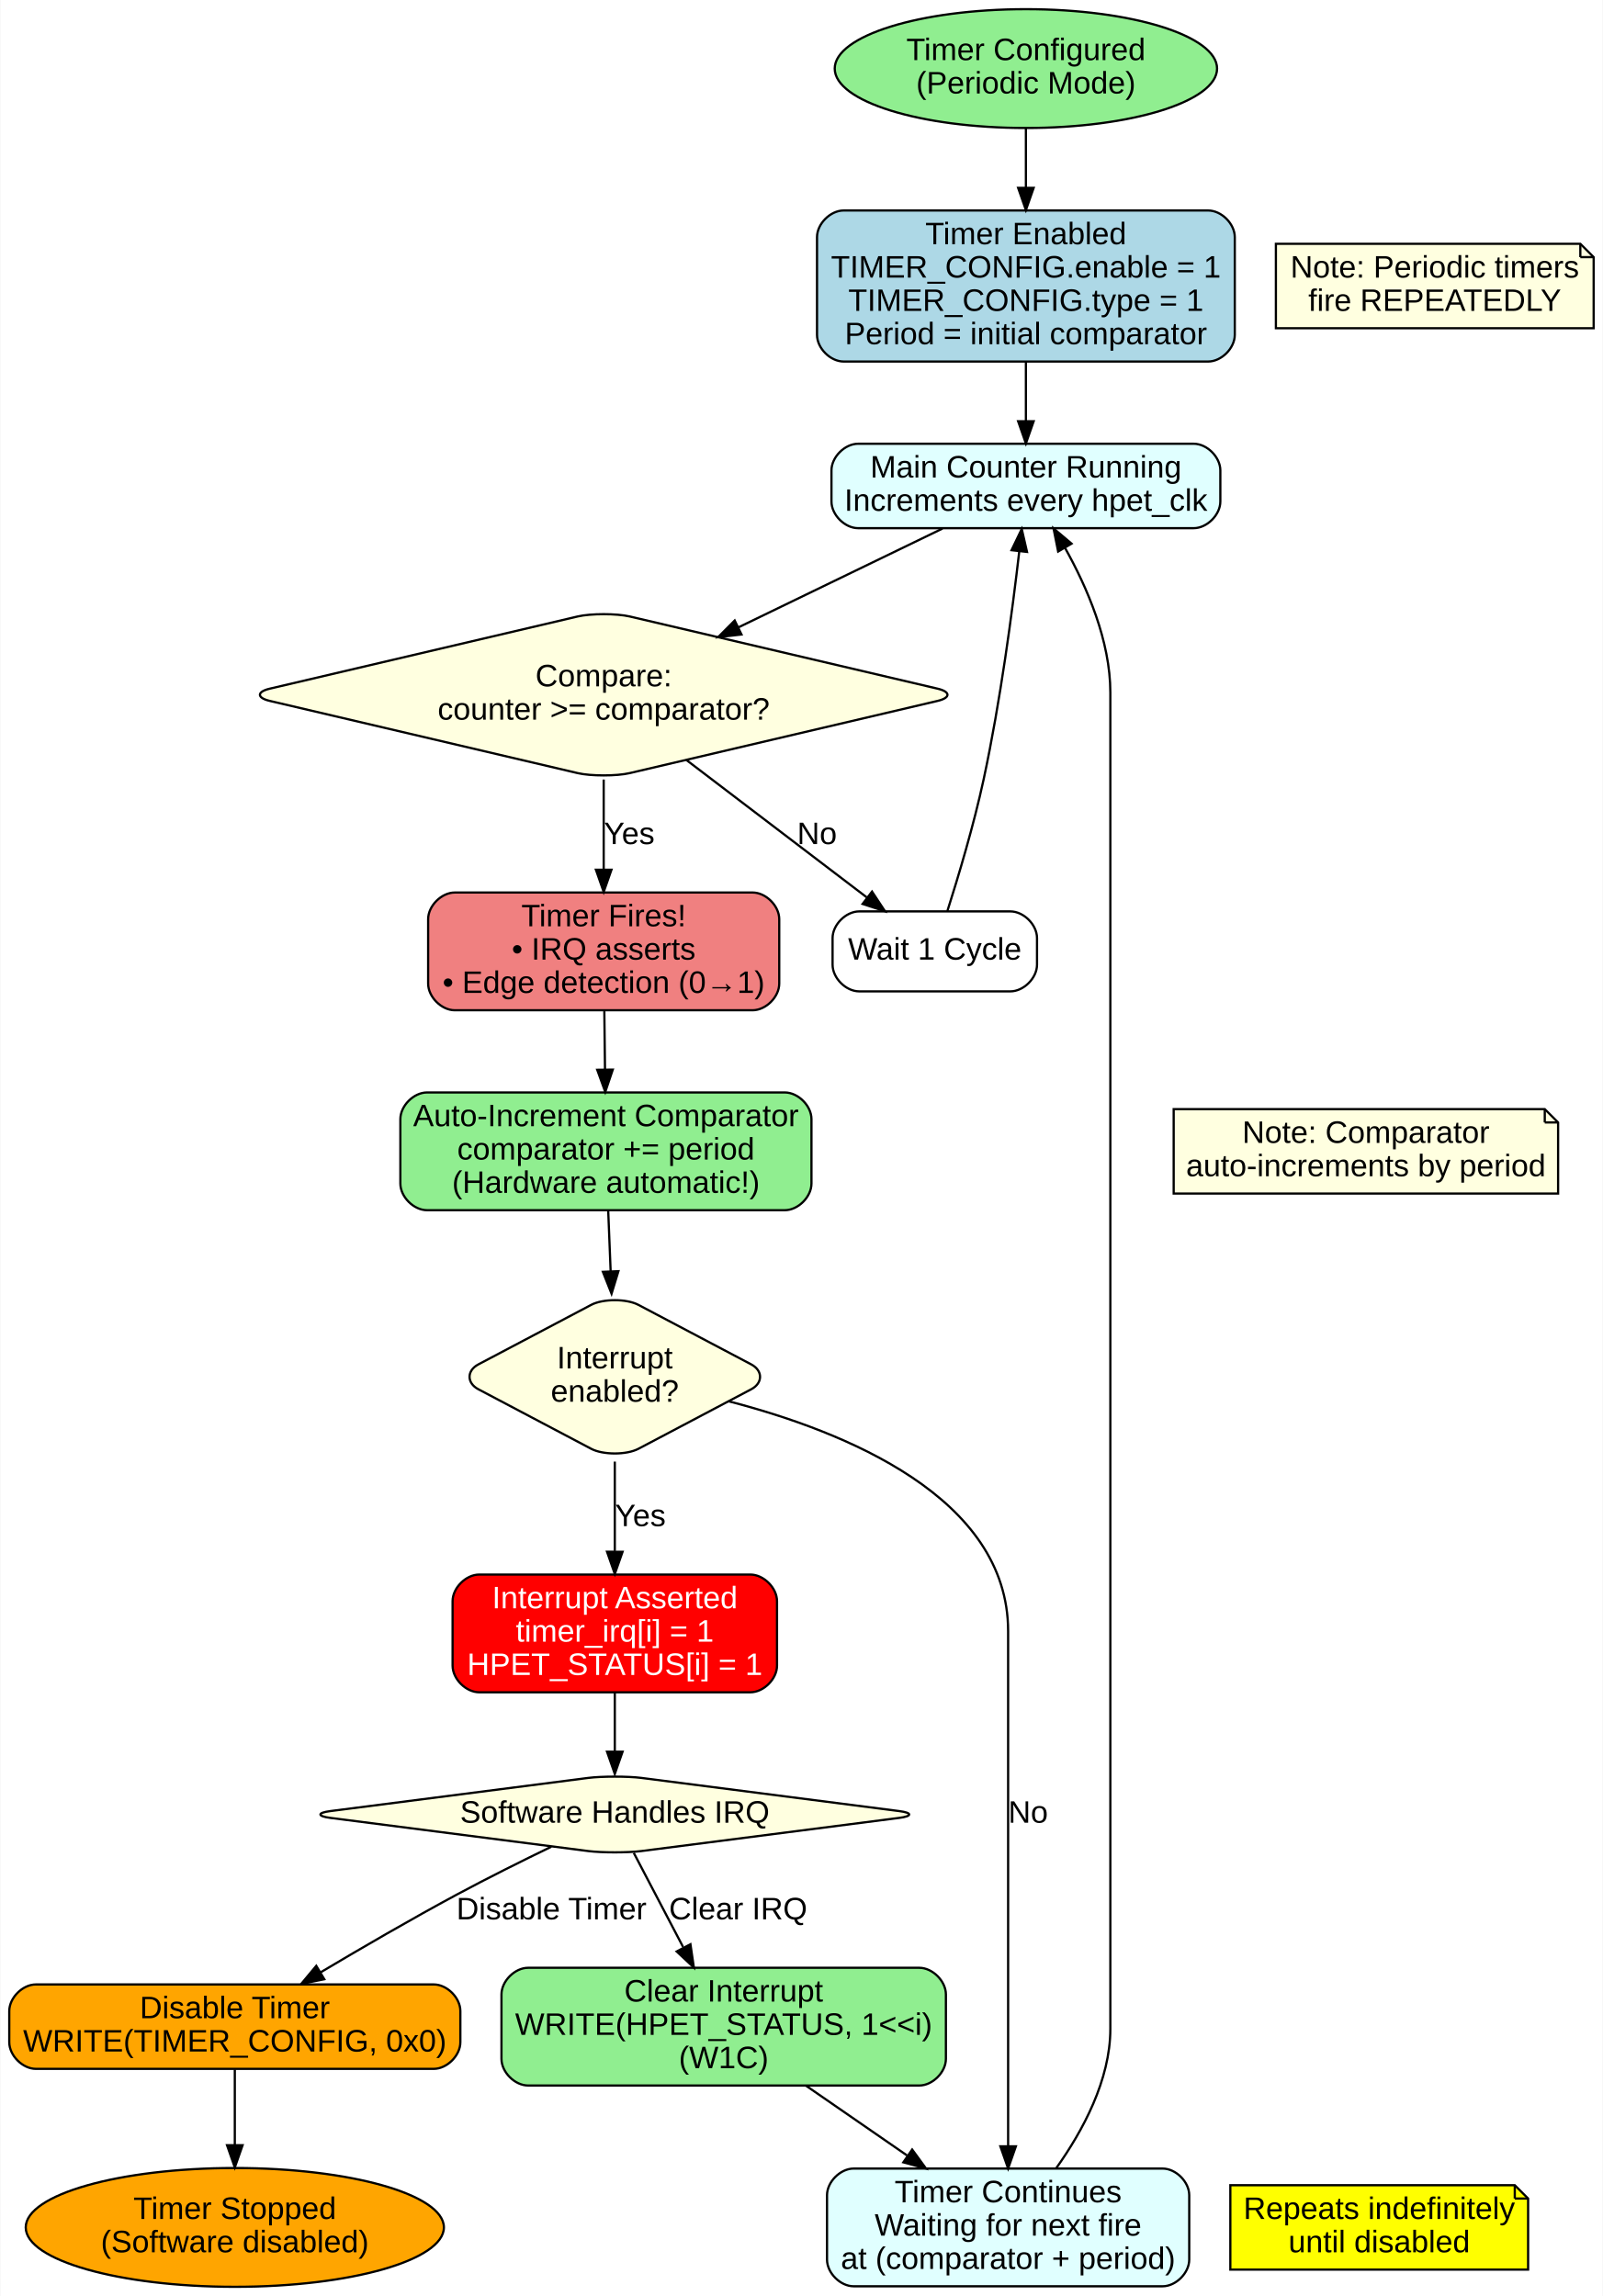
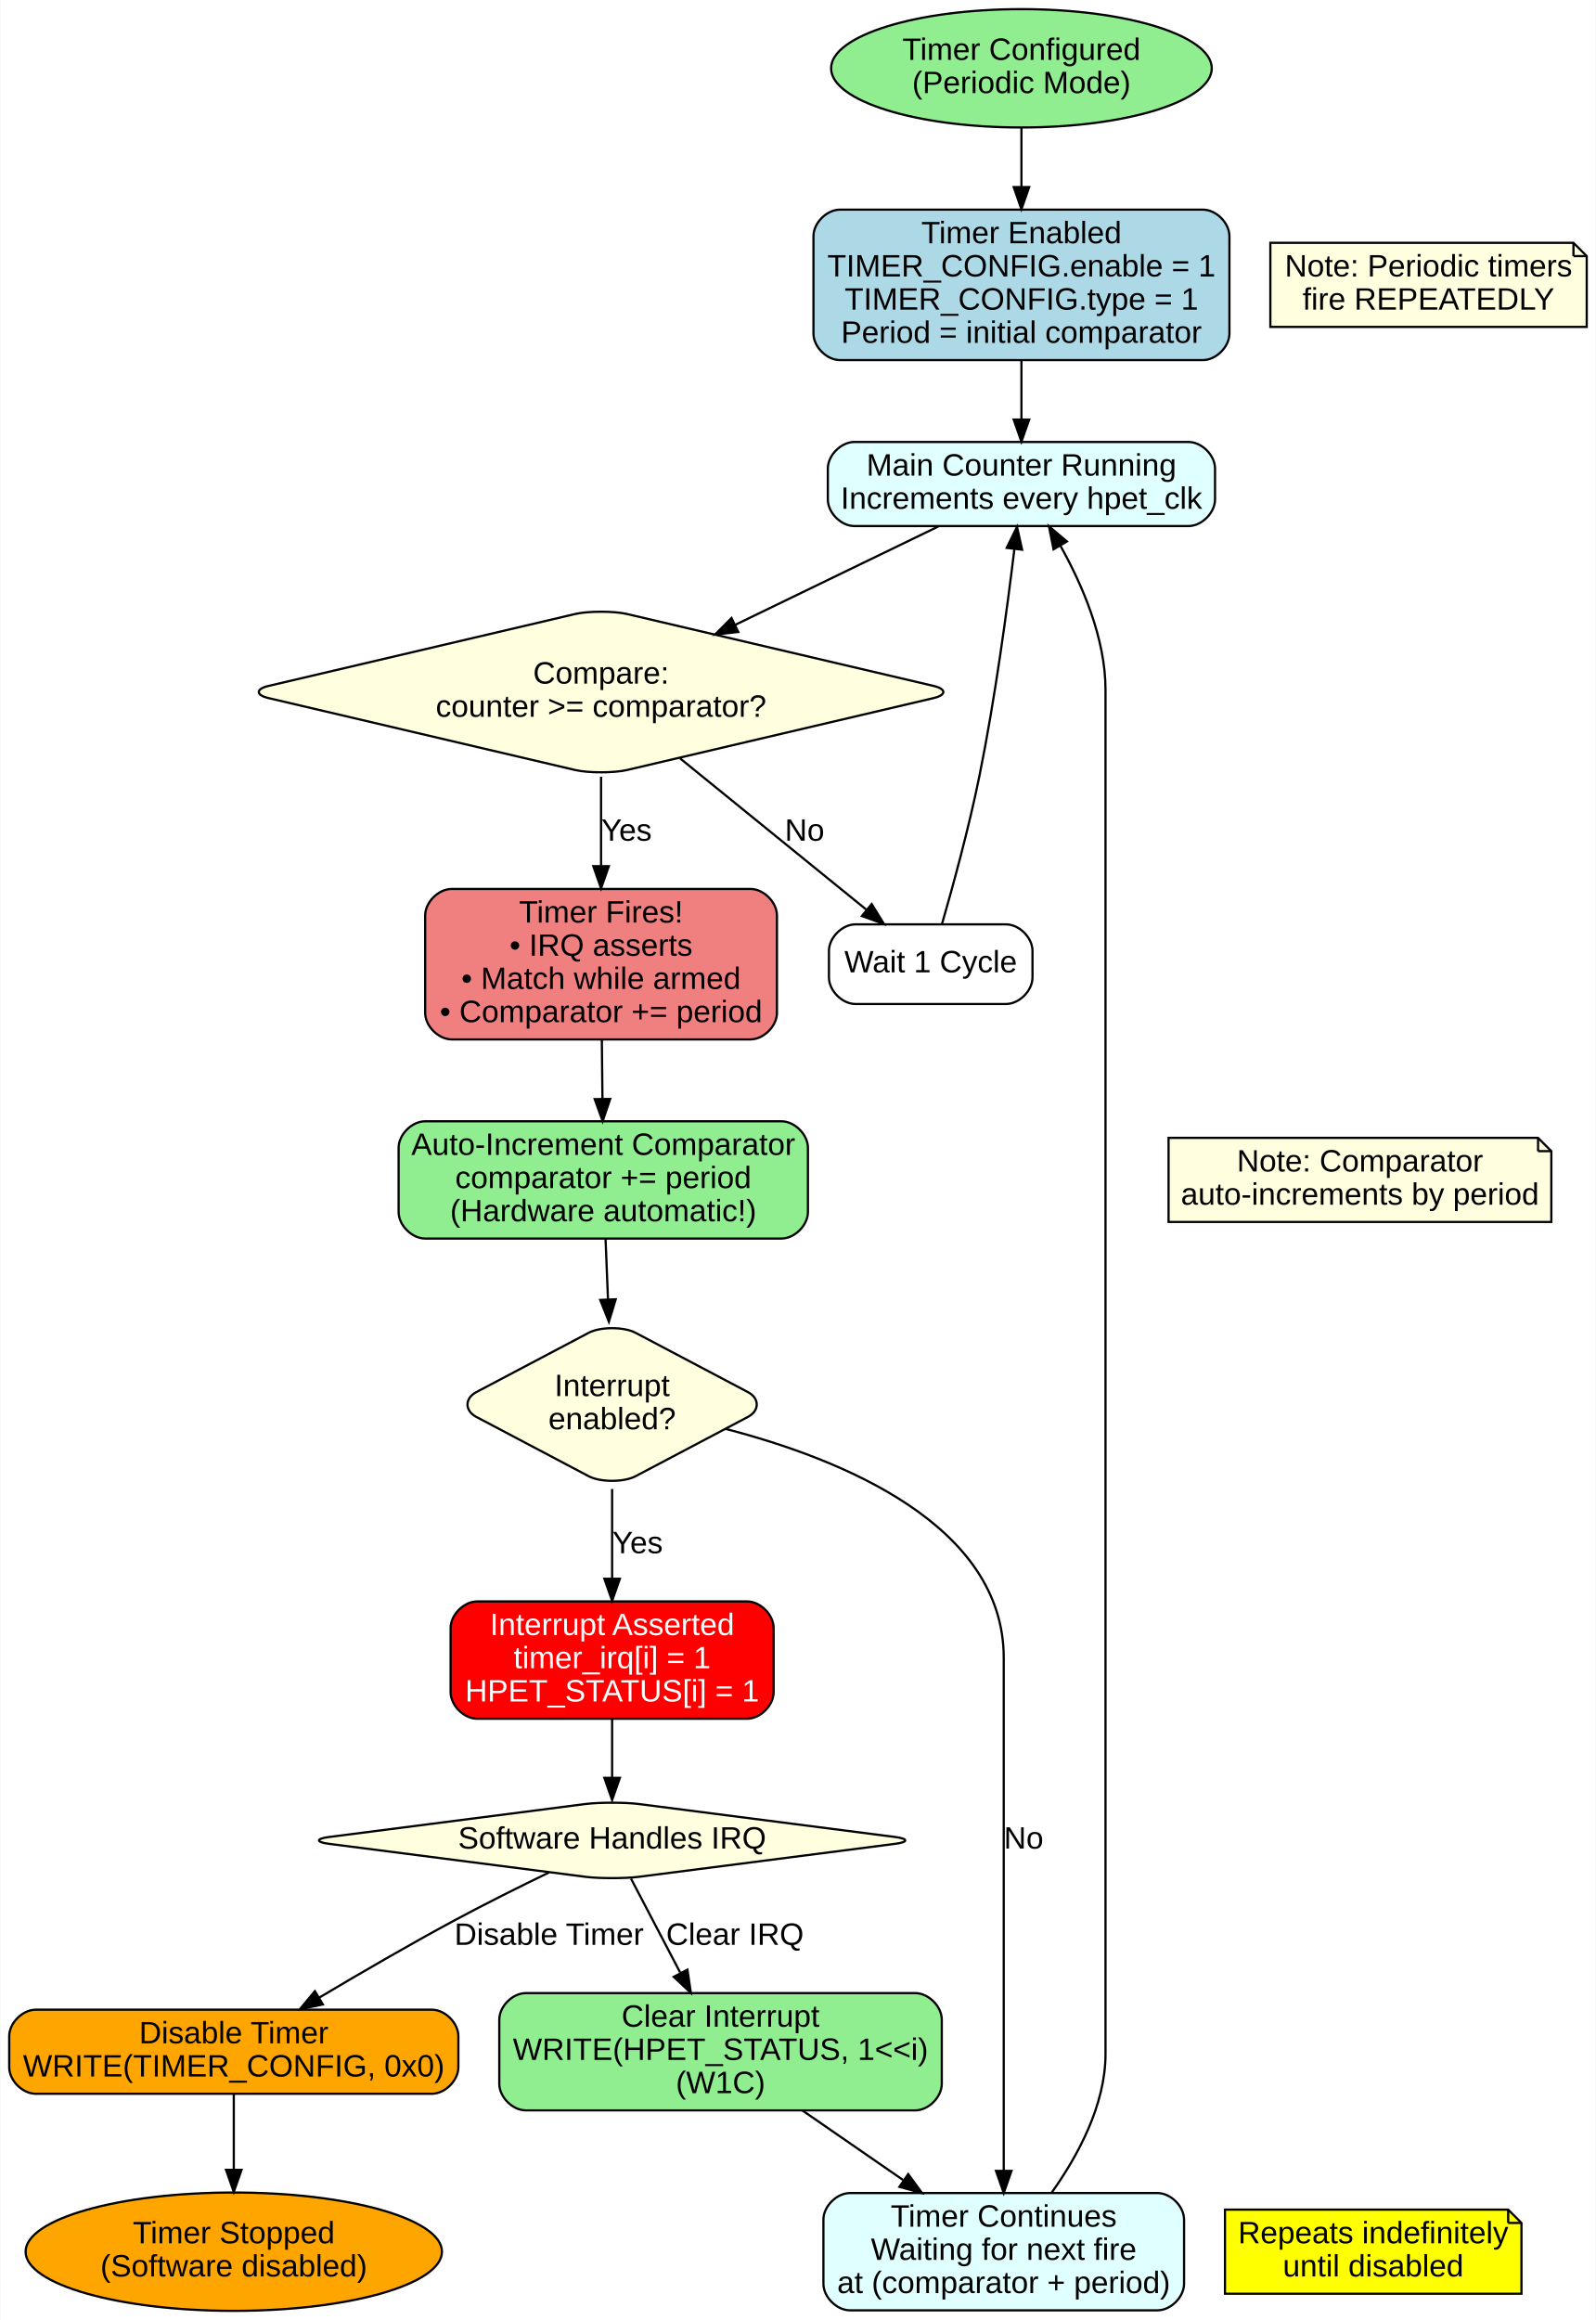
- <svg xmlns="http://www.w3.org/2000/svg" width="721pt" height="1033pt" viewBox="0.00 0.00 721.00 1033.48">
-   <g id="graph0" class="graph" transform="scale(1 1) rotate(0) translate(4 1029.48)">
-     <polygon fill="white" stroke="transparent" points="-4,4 -4,-1029.48 717,-1029.48 717,4 -4,4" />
+ <svg xmlns="http://www.w3.org/2000/svg" width="721pt" height="1048pt" viewBox="0.00 0.00 721.00 1048.48">
+   <g id="graph0" class="graph" transform="scale(1 1) rotate(0) translate(4 1044.48)">
+     <polygon fill="white" stroke="transparent" points="-4,4 -4,-1044.48 717,-1044.48 717,4 -4,4" />
    <g id="node1" class="node">
-       <ellipse fill="lightgreen" stroke="black" cx="457.5" cy="-998.61" rx="86.03" ry="26.74" />
-       <text text-anchor="middle" x="457.5" y="-1002.41" font-family="Arial" font-size="14.00">Timer Configured</text>
-       <text text-anchor="middle" x="457.5" y="-987.41" font-family="Arial" font-size="14.00">(Periodic Mode)</text>
+       <ellipse fill="lightgreen" stroke="black" cx="457.5" cy="-1013.61" rx="86.03" ry="26.74" />
+       <text text-anchor="middle" x="457.5" y="-1017.41" font-family="Arial" font-size="14.00">Timer Configured</text>
+       <text text-anchor="middle" x="457.5" y="-1002.41" font-family="Arial" font-size="14.00">(Periodic Mode)</text>
    </g>
    <g id="node2" class="node">
-       <path fill="lightblue" stroke="black" d="M539.5,-934.74C539.5,-934.74 375.5,-934.74 375.5,-934.74 369.5,-934.74 363.5,-928.74 363.5,-922.74 363.5,-922.74 363.5,-878.74 363.5,-878.74 363.5,-872.74 369.5,-866.74 375.5,-866.74 375.5,-866.74 539.5,-866.74 539.5,-866.74 545.5,-866.74 551.5,-872.74 551.5,-878.74 551.5,-878.74 551.5,-922.74 551.5,-922.74 551.5,-928.74 545.5,-934.74 539.5,-934.74" />
-       <text text-anchor="middle" x="457.5" y="-919.54" font-family="Arial" font-size="14.00">Timer Enabled</text>
-       <text text-anchor="middle" x="457.5" y="-904.54" font-family="Arial" font-size="14.00">TIMER_CONFIG.enable = 1</text>
-       <text text-anchor="middle" x="457.5" y="-889.54" font-family="Arial" font-size="14.00">TIMER_CONFIG.type = 1</text>
-       <text text-anchor="middle" x="457.5" y="-874.54" font-family="Arial" font-size="14.00">Period = initial comparator</text>
+       <path fill="lightblue" stroke="black" d="M539.5,-949.74C539.5,-949.74 375.5,-949.74 375.5,-949.74 369.5,-949.74 363.5,-943.74 363.5,-937.74 363.5,-937.74 363.5,-893.74 363.5,-893.74 363.5,-887.74 369.5,-881.74 375.5,-881.74 375.5,-881.74 539.5,-881.74 539.5,-881.74 545.5,-881.74 551.5,-887.74 551.5,-893.74 551.5,-893.74 551.5,-937.74 551.5,-937.74 551.5,-943.74 545.5,-949.74 539.5,-949.74" />
+       <text text-anchor="middle" x="457.5" y="-934.54" font-family="Arial" font-size="14.00">Timer Enabled</text>
+       <text text-anchor="middle" x="457.5" y="-919.54" font-family="Arial" font-size="14.00">TIMER_CONFIG.enable = 1</text>
+       <text text-anchor="middle" x="457.5" y="-904.54" font-family="Arial" font-size="14.00">TIMER_CONFIG.type = 1</text>
+       <text text-anchor="middle" x="457.5" y="-889.54" font-family="Arial" font-size="14.00">Period = initial comparator</text>
    </g>
    <g id="edge1" class="edge">
-       <path fill="none" stroke="black" d="M457.5,-971.67C457.5,-963.45 457.5,-954.13 457.5,-945.03" />
-       <polygon fill="black" stroke="black" points="461,-944.93 457.5,-934.93 454,-944.93 461,-944.93" />
+       <path fill="none" stroke="black" d="M457.5,-986.67C457.5,-978.45 457.5,-969.13 457.5,-960.03" />
+       <polygon fill="black" stroke="black" points="461,-959.93 457.5,-949.93 454,-959.93 461,-959.93" />
    </g>
    <g id="node3" class="node">
-       <path fill="lightcyan" stroke="black" d="M533,-829.74C533,-829.74 382,-829.74 382,-829.74 376,-829.74 370,-823.74 370,-817.74 370,-817.74 370,-803.74 370,-803.74 370,-797.74 376,-791.74 382,-791.74 382,-791.74 533,-791.74 533,-791.74 539,-791.74 545,-797.74 545,-803.74 545,-803.74 545,-817.74 545,-817.74 545,-823.74 539,-829.74 533,-829.74" />
-       <text text-anchor="middle" x="457.5" y="-814.54" font-family="Arial" font-size="14.00">Main Counter Running</text>
-       <text text-anchor="middle" x="457.5" y="-799.54" font-family="Arial" font-size="14.00">Increments every hpet_clk</text>
+       <path fill="lightcyan" stroke="black" d="M533,-844.74C533,-844.74 382,-844.74 382,-844.74 376,-844.74 370,-838.74 370,-832.74 370,-832.74 370,-818.74 370,-818.74 370,-812.74 376,-806.74 382,-806.74 382,-806.74 533,-806.74 533,-806.74 539,-806.74 545,-812.74 545,-818.74 545,-818.74 545,-832.74 545,-832.74 545,-838.74 539,-844.74 533,-844.74" />
+       <text text-anchor="middle" x="457.5" y="-829.54" font-family="Arial" font-size="14.00">Main Counter Running</text>
+       <text text-anchor="middle" x="457.5" y="-814.54" font-family="Arial" font-size="14.00">Increments every hpet_clk</text>
    </g>
    <g id="edge2" class="edge">
-       <path fill="none" stroke="black" d="M457.5,-866.72C457.5,-857.94 457.5,-848.54 457.5,-840.04" />
-       <polygon fill="black" stroke="black" points="461,-839.87 457.5,-829.87 454,-839.87 461,-839.87" />
+       <path fill="none" stroke="black" d="M457.5,-881.72C457.5,-872.94 457.5,-863.54 457.5,-855.04" />
+       <polygon fill="black" stroke="black" points="461,-854.87 457.5,-844.87 454,-854.87 461,-854.87" />
    </g>
    <g id="node4" class="node">
-       <path fill="lightyellow" stroke="black" d="M255.82,-752C255.82,-752 117.18,-719.48 117.18,-719.48 111.34,-718.11 111.34,-715.37 117.18,-714 117.18,-714 255.82,-681.48 255.82,-681.48 261.66,-680.11 273.34,-680.11 279.18,-681.48 279.18,-681.48 417.82,-714 417.82,-714 423.66,-715.37 423.66,-718.11 417.82,-719.48 417.82,-719.48 279.18,-752 279.18,-752 273.34,-753.37 261.66,-753.37 255.82,-752" />
-       <text text-anchor="middle" x="267.5" y="-720.54" font-family="Arial" font-size="14.00">Compare:</text>
-       <text text-anchor="middle" x="267.5" y="-705.54" font-family="Arial" font-size="14.00">counter &gt;= comparator?</text>
+       <path fill="lightyellow" stroke="black" d="M255.82,-767C255.82,-767 117.18,-734.48 117.18,-734.48 111.34,-733.11 111.34,-730.37 117.18,-729 117.18,-729 255.82,-696.48 255.82,-696.48 261.66,-695.11 273.34,-695.11 279.18,-696.48 279.18,-696.48 417.82,-729 417.82,-729 423.66,-730.37 423.66,-733.11 417.82,-734.48 417.82,-734.48 279.18,-767 279.18,-767 273.34,-768.37 261.66,-768.37 255.82,-767" />
+       <text text-anchor="middle" x="267.5" y="-735.54" font-family="Arial" font-size="14.00">Compare:</text>
+       <text text-anchor="middle" x="267.5" y="-720.54" font-family="Arial" font-size="14.00">counter &gt;= comparator?</text>
    </g>
    <g id="edge3" class="edge">
-       <path fill="none" stroke="black" d="M419.96,-791.56C393.79,-778.89 358.31,-761.71 328.16,-747.11" />
-       <polygon fill="black" stroke="black" points="329.51,-743.88 318.99,-742.67 326.46,-750.18 329.51,-743.88" />
+       <path fill="none" stroke="black" d="M419.96,-806.56C393.79,-793.89 358.31,-776.71 328.16,-762.11" />
+       <polygon fill="black" stroke="black" points="329.51,-758.88 318.99,-757.67 326.46,-765.18 329.51,-758.88" />
    </g>
    <g id="node5" class="node">
-       <path fill="white" stroke="black" d="M450.5,-619.24C450.5,-619.24 382.5,-619.24 382.5,-619.24 376.5,-619.24 370.5,-613.24 370.5,-607.24 370.5,-607.24 370.5,-595.24 370.5,-595.24 370.5,-589.24 376.5,-583.24 382.5,-583.24 382.5,-583.24 450.5,-583.24 450.5,-583.24 456.5,-583.24 462.5,-589.24 462.5,-595.24 462.5,-595.24 462.5,-607.24 462.5,-607.24 462.5,-613.24 456.5,-619.24 450.5,-619.24" />
-       <text text-anchor="middle" x="416.5" y="-597.54" font-family="Arial" font-size="14.00">Wait 1 Cycle</text>
+       <path fill="white" stroke="black" d="M450.5,-626.74C450.5,-626.74 382.5,-626.74 382.5,-626.74 376.5,-626.74 370.5,-620.74 370.5,-614.74 370.5,-614.74 370.5,-602.74 370.5,-602.74 370.5,-596.74 376.5,-590.74 382.5,-590.74 382.5,-590.74 450.5,-590.74 450.5,-590.74 456.5,-590.74 462.5,-596.74 462.5,-602.74 462.5,-602.74 462.5,-614.74 462.5,-614.74 462.5,-620.74 456.5,-626.74 450.5,-626.74" />
+       <text text-anchor="middle" x="416.5" y="-605.04" font-family="Arial" font-size="14.00">Wait 1 Cycle</text>
    </g>
    <g id="edge4" class="edge">
-       <path fill="none" stroke="black" d="M304.71,-687.39C329.74,-668.33 362.33,-643.5 385.86,-625.58" />
-       <polygon fill="black" stroke="black" points="388.25,-628.16 394.09,-619.31 384.01,-622.59 388.25,-628.16" />
-       <text text-anchor="middle" x="363.5" y="-649.54" font-family="Arial" font-size="14.00">No</text>
+       <path fill="none" stroke="black" d="M303.19,-701.76C328.91,-680.87 363.2,-653.02 387.3,-633.46" />
+       <polygon fill="black" stroke="black" points="389.81,-635.93 395.36,-626.9 385.39,-630.49 389.81,-635.93" />
+       <text text-anchor="middle" x="359.5" y="-664.54" font-family="Arial" font-size="14.00">No</text>
    </g>
    <g id="node6" class="node">
-       <path fill="lightcoral" stroke="black" d="M334.5,-627.74C334.5,-627.74 200.5,-627.74 200.5,-627.74 194.5,-627.74 188.5,-621.74 188.5,-615.74 188.5,-615.74 188.5,-586.74 188.5,-586.74 188.5,-580.74 194.5,-574.74 200.5,-574.74 200.5,-574.74 334.5,-574.74 334.5,-574.74 340.5,-574.74 346.5,-580.74 346.5,-586.74 346.5,-586.74 346.5,-615.74 346.5,-615.74 346.5,-621.74 340.5,-627.74 334.5,-627.74" />
-       <text text-anchor="middle" x="267.5" y="-612.54" font-family="Arial" font-size="14.00">Timer Fires!</text>
-       <text text-anchor="middle" x="267.5" y="-597.54" font-family="Arial" font-size="14.00">• IRQ asserts</text>
-       <text text-anchor="middle" x="267.5" y="-582.54" font-family="Arial" font-size="14.00">• Edge detection (0→1)</text>
+       <path fill="lightcoral" stroke="black" d="M335,-642.74C335,-642.74 200,-642.74 200,-642.74 194,-642.74 188,-636.74 188,-630.74 188,-630.74 188,-586.74 188,-586.74 188,-580.74 194,-574.74 200,-574.74 200,-574.74 335,-574.74 335,-574.74 341,-574.74 347,-580.74 347,-586.74 347,-586.74 347,-630.74 347,-630.74 347,-636.74 341,-642.74 335,-642.74" />
+       <text text-anchor="middle" x="267.5" y="-627.54" font-family="Arial" font-size="14.00">Timer Fires!</text>
+       <text text-anchor="middle" x="267.5" y="-612.54" font-family="Arial" font-size="14.00">• IRQ asserts</text>
+       <text text-anchor="middle" x="267.5" y="-597.54" font-family="Arial" font-size="14.00">• Match while armed</text>
+       <text text-anchor="middle" x="267.5" y="-582.54" font-family="Arial" font-size="14.00">• Comparator += period</text>
    </g>
    <g id="edge5" class="edge">
-       <path fill="none" stroke="black" d="M267.5,-678.58C267.5,-665.65 267.5,-651.17 267.5,-638.33" />
-       <polygon fill="black" stroke="black" points="271,-637.99 267.5,-628 264,-638 271,-637.99" />
-       <text text-anchor="middle" x="279" y="-649.54" font-family="Arial" font-size="14.00">Yes</text>
+       <path fill="none" stroke="black" d="M267.5,-693.45C267.5,-680.74 267.5,-666.41 267.5,-653.26" />
+       <polygon fill="black" stroke="black" points="271,-653.01 267.5,-643.01 264,-653.01 271,-653.01" />
+       <text text-anchor="middle" x="279" y="-664.54" font-family="Arial" font-size="14.00">Yes</text>
    </g>
    <g id="edge6" class="edge">
-       <path fill="none" stroke="black" d="M422.16,-619.39C427.06,-634.78 434.05,-658.07 438.5,-678.74 446.02,-713.69 451.42,-754.54 454.5,-781.21" />
-       <polygon fill="black" stroke="black" points="451.04,-781.83 455.63,-791.37 458,-781.05 451.04,-781.83" />
+       <path fill="none" stroke="black" d="M421.62,-626.98C426.5,-643.87 433.77,-670.4 438.5,-693.74 445.61,-728.78 451.09,-769.61 454.3,-796.25" />
+       <polygon fill="black" stroke="black" points="450.85,-796.88 455.5,-806.4 457.8,-796.06 450.85,-796.88" />
    </g>
    <g id="node7" class="node">
      <path fill="lightgreen" stroke="black" d="M349,-537.74C349,-537.74 188,-537.74 188,-537.74 182,-537.74 176,-531.74 176,-525.74 176,-525.74 176,-496.74 176,-496.74 176,-490.74 182,-484.74 188,-484.74 188,-484.74 349,-484.74 349,-484.74 355,-484.74 361,-490.74 361,-496.74 361,-496.74 361,-525.74 361,-525.74 361,-531.74 355,-537.74 349,-537.74" />
      <text text-anchor="middle" x="268.5" y="-522.54" font-family="Arial" font-size="14.00">Auto-Increment Comparator</text>
      <text text-anchor="middle" x="268.5" y="-507.54" font-family="Arial" font-size="14.00">comparator += period</text>
      <text text-anchor="middle" x="268.5" y="-492.54" font-family="Arial" font-size="14.00">(Hardware automatic!)</text>
    </g>
    <g id="edge7" class="edge">
-       <path fill="none" stroke="black" d="M267.79,-574.31C267.89,-566.08 267.99,-556.82 268.09,-548.02" />
-       <polygon fill="black" stroke="black" points="271.59,-548.02 268.21,-537.98 264.59,-547.94 271.59,-548.02" />
+       <path fill="none" stroke="black" d="M267.85,-574.61C267.94,-566.03 268.03,-556.75 268.13,-548.04" />
+       <polygon fill="black" stroke="black" points="271.63,-547.82 268.23,-537.79 264.63,-547.75 271.63,-547.82" />
    </g>
    <g id="node8" class="node">
      <path fill="lightyellow" stroke="black" d="M261.89,-442.14C261.89,-442.14 211.11,-415.34 211.11,-415.34 205.81,-412.54 205.81,-406.94 211.11,-404.14 211.11,-404.14 261.89,-377.34 261.89,-377.34 267.19,-374.54 277.81,-374.54 283.11,-377.34 283.11,-377.34 333.89,-404.14 333.89,-404.14 339.19,-406.94 339.19,-412.54 333.89,-415.34 333.89,-415.34 283.11,-442.14 283.11,-442.14 277.81,-444.94 267.19,-444.94 261.89,-442.14" />
      <text text-anchor="middle" x="272.5" y="-413.54" font-family="Arial" font-size="14.00">Interrupt</text>
      <text text-anchor="middle" x="272.5" y="-398.54" font-family="Arial" font-size="14.00">enabled?</text>
    </g>
    <g id="edge8" class="edge">
      <path fill="none" stroke="black" d="M269.53,-484.62C269.87,-476.24 270.25,-466.67 270.63,-457.25" />
      <polygon fill="black" stroke="black" points="274.13,-457.29 271.04,-447.15 267.14,-457 274.13,-457.29" />
    </g>
    <g id="node9" class="node">
      <path fill="red" stroke="black" d="M333.5,-320.74C333.5,-320.74 211.5,-320.74 211.5,-320.74 205.5,-320.74 199.5,-314.74 199.5,-308.74 199.5,-308.74 199.5,-279.74 199.5,-279.74 199.5,-273.74 205.5,-267.74 211.5,-267.74 211.5,-267.74 333.5,-267.74 333.5,-267.74 339.5,-267.74 345.5,-273.74 345.5,-279.74 345.5,-279.74 345.5,-308.74 345.5,-308.74 345.5,-314.74 339.5,-320.74 333.5,-320.74" />
      <text text-anchor="middle" x="272.5" y="-305.54" font-family="Arial" font-size="14.00" fill="white">Interrupt Asserted</text>
      <text text-anchor="middle" x="272.5" y="-290.54" font-family="Arial" font-size="14.00" fill="white">timer_irq[i] = 1</text>
      <text text-anchor="middle" x="272.5" y="-275.54" font-family="Arial" font-size="14.00" fill="white">HPET_STATUS[i] = 1</text>
    </g>
    <g id="edge9" class="edge">
      <path fill="none" stroke="black" d="M272.5,-371.58C272.5,-358.65 272.5,-344.17 272.5,-331.33" />
      <polygon fill="black" stroke="black" points="276,-330.99 272.5,-321 269,-331 276,-330.99" />
      <text text-anchor="middle" x="284" y="-342.54" font-family="Arial" font-size="14.00">Yes</text>
    </g>
    <g id="node10" class="node">
      <path fill="lightcyan" stroke="black" d="M519,-53.37C519,-53.37 380,-53.37 380,-53.37 374,-53.37 368,-47.37 368,-41.37 368,-41.37 368,-12.37 368,-12.37 368,-6.37 374,-0.37 380,-0.37 380,-0.37 519,-0.37 519,-0.37 525,-0.37 531,-6.37 531,-12.37 531,-12.37 531,-41.37 531,-41.37 531,-47.37 525,-53.37 519,-53.37" />
      <text text-anchor="middle" x="449.5" y="-38.17" font-family="Arial" font-size="14.00">Timer Continues</text>
      <text text-anchor="middle" x="449.5" y="-23.17" font-family="Arial" font-size="14.00">Waiting for next fire</text>
      <text text-anchor="middle" x="449.5" y="-8.17" font-family="Arial" font-size="14.00">at (comparator + period)</text>
    </g>
    <g id="edge10" class="edge">
      <path fill="none" stroke="black" d="M323.7,-398.74C375.97,-385.21 449.5,-355.47 449.5,-295.24 449.5,-295.24 449.5,-295.24 449.5,-116.24 449.5,-98.87 449.5,-79.58 449.5,-63.47" />
      <polygon fill="black" stroke="black" points="453,-63.39 449.5,-53.39 446,-63.39 453,-63.39" />
      <text text-anchor="middle" x="458.5" y="-209.04" font-family="Arial" font-size="14.00">No</text>
    </g>
    <g id="node11" class="node">
      <path fill="lightyellow" stroke="black" d="M260.6,-229.21C260.6,-229.21 144.48,-214.27 144.48,-214.27 138.53,-213.51 138.53,-211.97 144.48,-211.21 144.48,-211.21 260.6,-196.27 260.6,-196.27 266.55,-195.51 278.45,-195.51 284.4,-196.27 284.4,-196.27 400.52,-211.21 400.52,-211.21 406.47,-211.97 406.47,-213.51 400.52,-214.27 400.52,-214.27 284.4,-229.21 284.4,-229.21 278.45,-229.97 266.55,-229.97 260.6,-229.21" />
      <text text-anchor="middle" x="272.5" y="-209.04" font-family="Arial" font-size="14.00">Software Handles IRQ</text>
    </g>
    <g id="edge11" class="edge">
      <path fill="none" stroke="black" d="M272.5,-267.65C272.5,-259.22 272.5,-249.82 272.5,-241.26" />
      <polygon fill="black" stroke="black" points="276,-241 272.5,-231 269,-241 276,-241" />
    </g>
    <g id="edge16" class="edge">
-       <path fill="none" stroke="black" d="M471.15,-53.54C483.08,-70.28 495.5,-93.24 495.5,-116.24 495.5,-717.74 495.5,-717.74 495.5,-717.74 495.5,-740.99 485,-765.21 475.04,-782.97" />
-       <polygon fill="black" stroke="black" points="472.01,-781.23 469.94,-791.62 478.04,-784.78 472.01,-781.23" />
+       <path fill="none" stroke="black" d="M471.15,-53.54C483.08,-70.28 495.5,-93.24 495.5,-116.24 495.5,-732.74 495.5,-732.74 495.5,-732.74 495.5,-755.99 485,-780.21 475.04,-797.97" />
+       <polygon fill="black" stroke="black" points="472.01,-796.23 469.94,-806.62 478.04,-799.78 472.01,-796.23" />
    </g>
    <g id="node12" class="node">
      <path fill="lightgreen" stroke="black" d="M409.5,-143.74C409.5,-143.74 233.5,-143.74 233.5,-143.74 227.5,-143.74 221.5,-137.74 221.5,-131.74 221.5,-131.74 221.5,-102.74 221.5,-102.74 221.5,-96.74 227.5,-90.74 233.5,-90.74 233.5,-90.74 409.5,-90.74 409.5,-90.74 415.5,-90.74 421.5,-96.74 421.5,-102.74 421.5,-102.74 421.5,-131.74 421.5,-131.74 421.5,-137.74 415.5,-143.74 409.5,-143.74" />
      <text text-anchor="middle" x="321.5" y="-128.54" font-family="Arial" font-size="14.00">Clear Interrupt</text>
      <text text-anchor="middle" x="321.5" y="-113.54" font-family="Arial" font-size="14.00">WRITE(HPET_STATUS, 1&lt;&lt;i)</text>
      <text text-anchor="middle" x="321.5" y="-98.54" font-family="Arial" font-size="14.00">(W1C)</text>
    </g>
    <g id="edge12" class="edge">
      <path fill="none" stroke="black" d="M281.04,-195.45C287.15,-183.78 295.62,-167.62 303.23,-153.09" />
      <polygon fill="black" stroke="black" points="306.54,-154.33 308.08,-143.85 300.34,-151.08 306.54,-154.33" />
      <text text-anchor="middle" x="328" y="-165.54" font-family="Arial" font-size="14.00">Clear IRQ</text>
    </g>
    <g id="node13" class="node">
      <path fill="orange" stroke="black" d="M191,-136.24C191,-136.24 12,-136.24 12,-136.24 6,-136.24 0,-130.24 0,-124.24 0,-124.24 0,-110.24 0,-110.24 0,-104.24 6,-98.24 12,-98.24 12,-98.24 191,-98.24 191,-98.24 197,-98.24 203,-104.24 203,-110.24 203,-110.24 203,-124.24 203,-124.24 203,-130.24 197,-136.24 191,-136.24" />
      <text text-anchor="middle" x="101.5" y="-121.04" font-family="Arial" font-size="14.00">Disable Timer</text>
      <text text-anchor="middle" x="101.5" y="-106.04" font-family="Arial" font-size="14.00">WRITE(TIMER_CONFIG, 0x0)</text>
    </g>
    <g id="edge13" class="edge">
      <path fill="none" stroke="black" d="M243.93,-198.23C230.88,-191.92 215.3,-184.16 201.5,-176.74 180.95,-165.68 158.49,-152.63 140.07,-141.67" />
      <polygon fill="black" stroke="black" points="141.76,-138.6 131.38,-136.47 138.16,-144.61 141.76,-138.6" />
      <text text-anchor="middle" x="244" y="-165.54" font-family="Arial" font-size="14.00">Disable Timer</text>
    </g>
    <g id="edge14" class="edge">
      <path fill="none" stroke="black" d="M358.52,-90.68C372.72,-80.88 389.08,-69.58 403.98,-59.29" />
      <polygon fill="black" stroke="black" points="406.32,-61.93 412.56,-53.37 402.34,-56.17 406.32,-61.93" />
    </g>
    <g id="node14" class="node">
      <ellipse fill="orange" stroke="black" cx="101.5" cy="-26.87" rx="94.09" ry="26.74" />
      <text text-anchor="middle" x="101.5" y="-30.67" font-family="Arial" font-size="14.00">Timer Stopped</text>
      <text text-anchor="middle" x="101.5" y="-15.67" font-family="Arial" font-size="14.00">(Software disabled)</text>
    </g>
    <g id="edge15" class="edge">
      <path fill="none" stroke="black" d="M101.5,-97.93C101.5,-88.18 101.5,-75.82 101.5,-64.22" />
      <polygon fill="black" stroke="black" points="105,-63.87 101.5,-53.87 98,-63.87 105,-63.87" />
    </g>
    <g id="node15" class="node">
      <polygon fill="yellow" stroke="black" points="677.5,-45.87 549.5,-45.87 549.5,-7.87 683.5,-7.87 683.5,-39.87 677.5,-45.87" />
      <polyline fill="none" stroke="black" points="677.5,-45.87 677.5,-39.87 " />
      <polyline fill="none" stroke="black" points="683.5,-39.87 677.5,-39.87 " />
      <text text-anchor="middle" x="616.5" y="-30.67" font-family="Arial" font-size="14.00">Repeats indefinitely</text>
      <text text-anchor="middle" x="616.5" y="-15.67" font-family="Arial" font-size="14.00">until disabled</text>
    </g>
    <g id="node16" class="node">
-       <polygon fill="lightyellow" stroke="black" points="707,-919.74 570,-919.74 570,-881.74 713,-881.74 713,-913.74 707,-919.74" />
-       <polyline fill="none" stroke="black" points="707,-919.74 707,-913.74 " />
-       <polyline fill="none" stroke="black" points="713,-913.74 707,-913.74 " />
-       <text text-anchor="middle" x="641.5" y="-904.54" font-family="Arial" font-size="14.00">Note: Periodic timers</text>
-       <text text-anchor="middle" x="641.5" y="-889.54" font-family="Arial" font-size="14.00">fire REPEATEDLY</text>
+       <polygon fill="lightyellow" stroke="black" points="707,-934.74 570,-934.74 570,-896.74 713,-896.74 713,-928.74 707,-934.74" />
+       <polyline fill="none" stroke="black" points="707,-934.74 707,-928.74 " />
+       <polyline fill="none" stroke="black" points="713,-928.74 707,-928.74 " />
+       <text text-anchor="middle" x="641.5" y="-919.54" font-family="Arial" font-size="14.00">Note: Periodic timers</text>
+       <text text-anchor="middle" x="641.5" y="-904.54" font-family="Arial" font-size="14.00">fire REPEATEDLY</text>
    </g>
    <g id="node17" class="node">
      <polygon fill="lightyellow" stroke="black" points="691,-530.24 524,-530.24 524,-492.24 697,-492.24 697,-524.24 691,-530.24" />
      <polyline fill="none" stroke="black" points="691,-530.24 691,-524.24 " />
      <polyline fill="none" stroke="black" points="697,-524.24 691,-524.24 " />
      <text text-anchor="middle" x="610.5" y="-515.04" font-family="Arial" font-size="14.00">Note: Comparator</text>
      <text text-anchor="middle" x="610.5" y="-500.04" font-family="Arial" font-size="14.00">auto-increments by period</text>
    </g>
  </g>
</svg>
